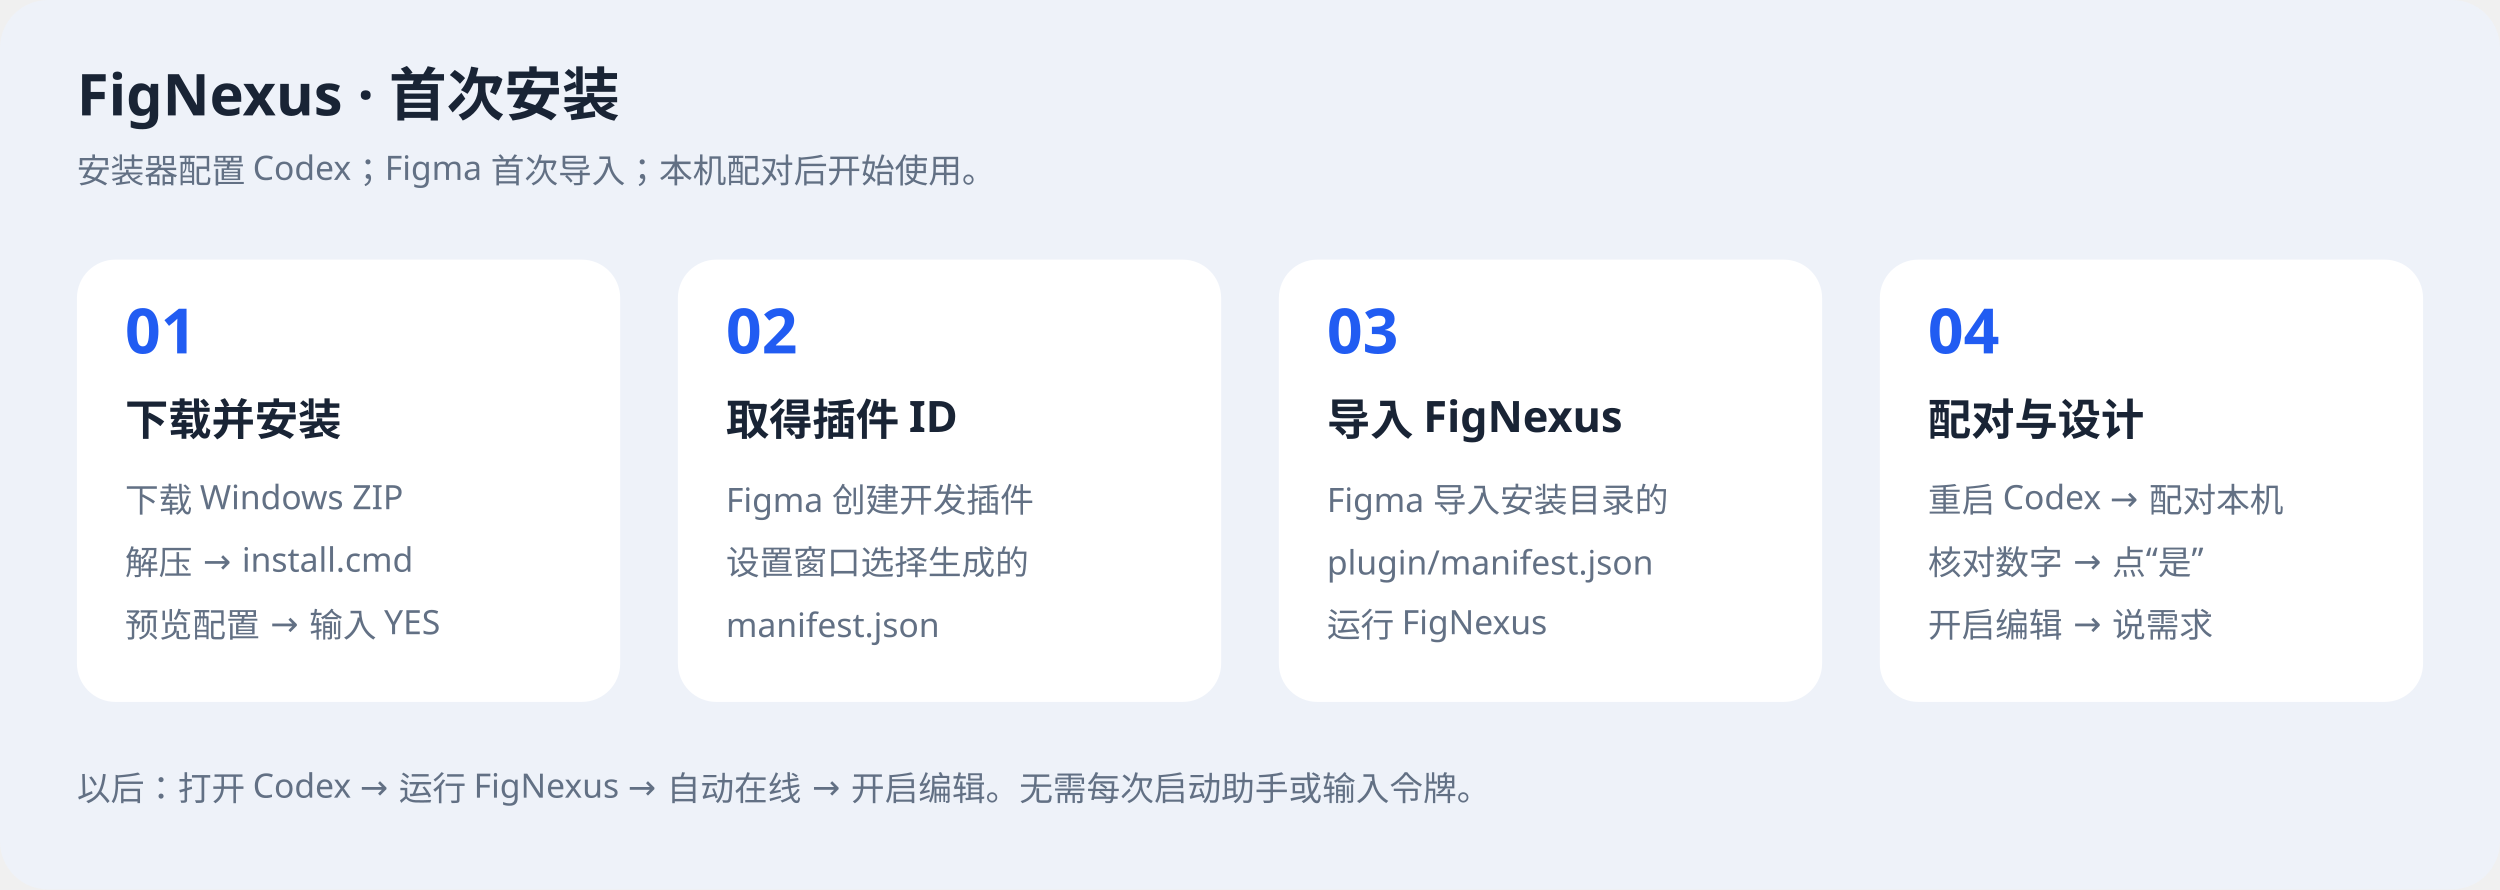
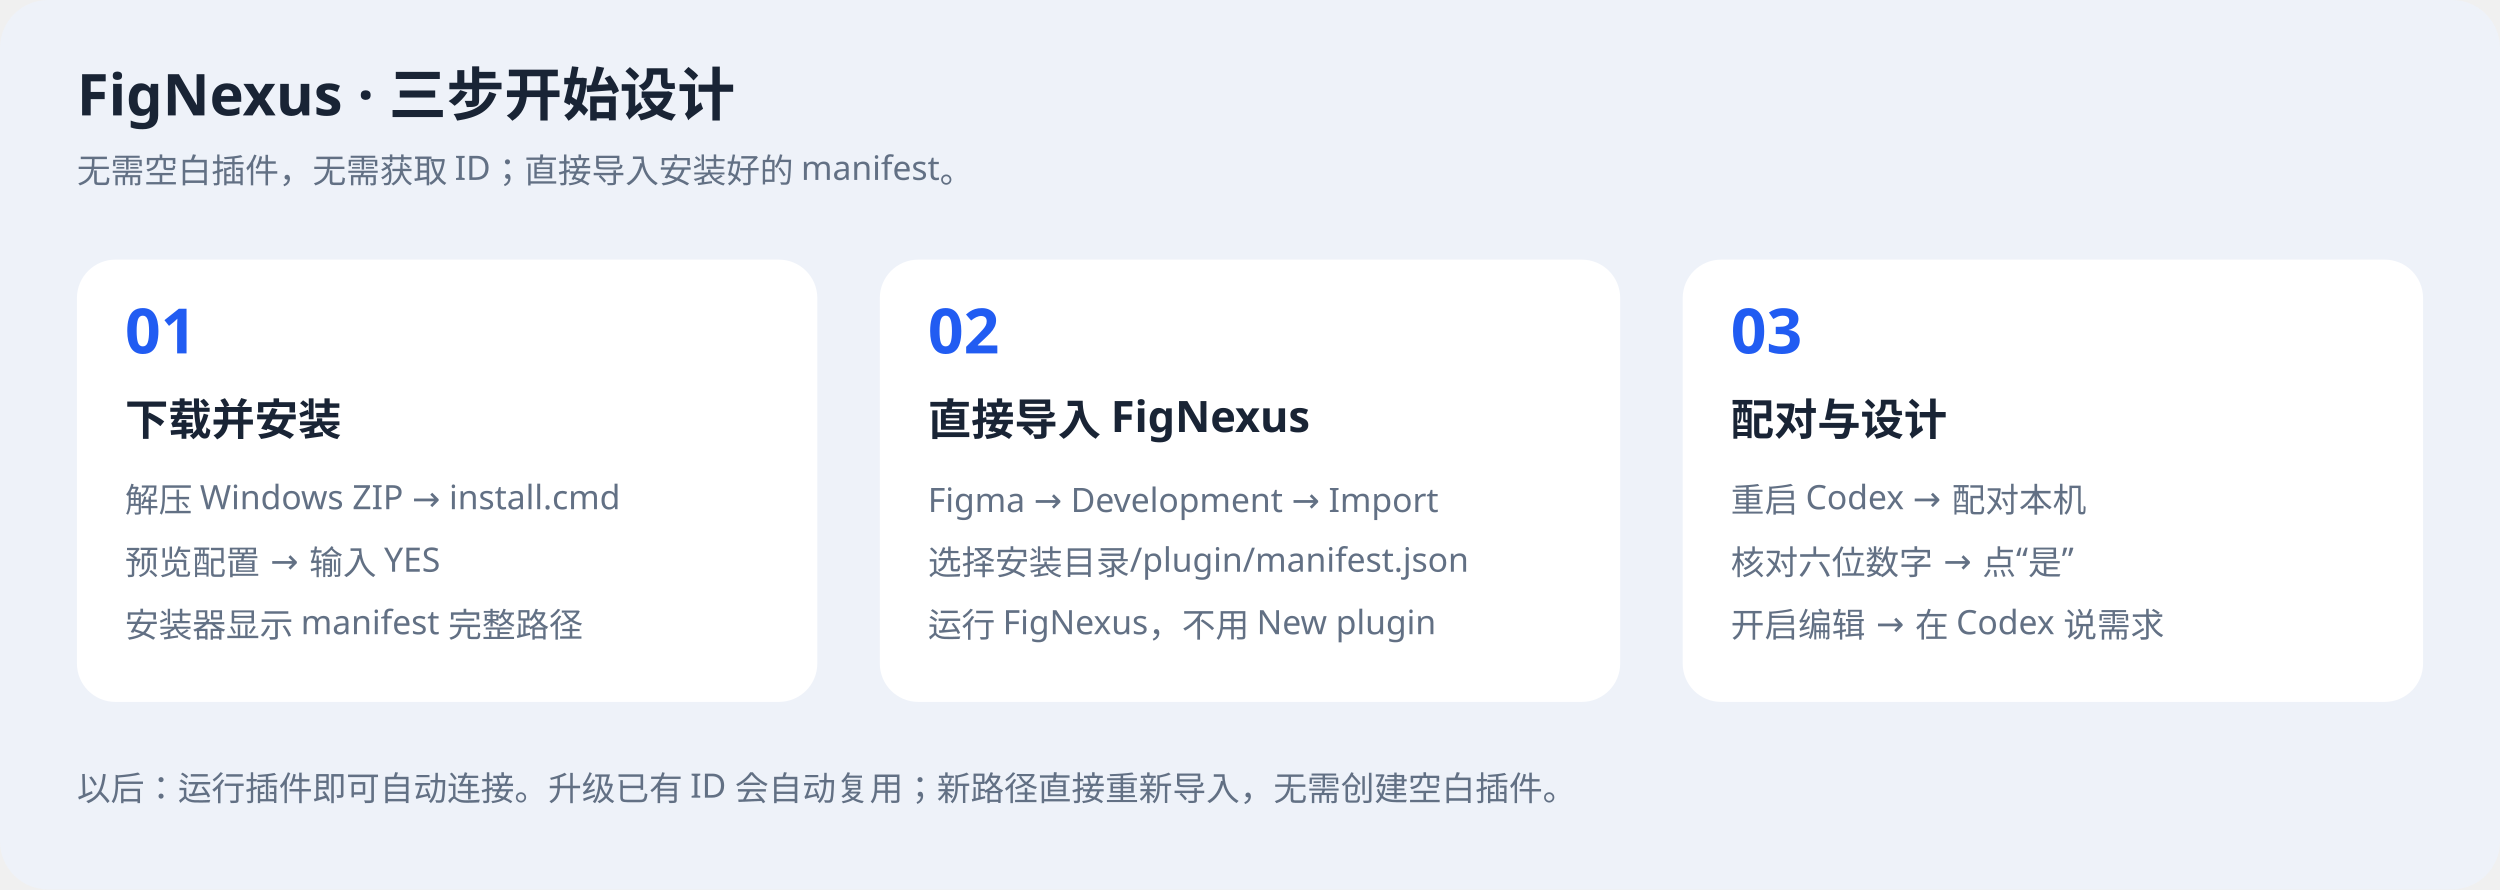
<svg xmlns="http://www.w3.org/2000/svg" width="1040" height="370" viewBox="0 0 1040 370">
  <rect width="1040" height="370" rx="20" fill="#eef2f9" />
  <g font-family="Segoe UI,Microsoft YaHei,sans-serif">
-     <text x="32" y="48" font-size="24" font-weight="700" fill="#192435">FigNexus · 首次安装</text>
-     <text x="32" y="76" font-size="14" fill="#627084">安装器配置 Codex；Figma 首次导入；本机配对后开始使用。</text>
+     <text x="32" y="48" font-size="24" font-weight="700" fill="#192435">FigNexus · 三步开始设计</text>
+     <text x="32" y="76" font-size="14" fill="#627084">无需空白插件，无需获取 ID；直接导入安装好的 manifest。</text>
    <g fill="white">
-       <rect x="32" y="108" width="226" height="184" rx="16" />
-       <rect x="282" y="108" width="226" height="184" rx="16" />
-       <rect x="532" y="108" width="226" height="184" rx="16" />
-       <rect x="782" y="108" width="226" height="184" rx="16" />
+       <rect x="32" y="108" width="308" height="184" rx="16" />
+       <rect x="366" y="108" width="308" height="184" rx="16" />
+       <rect x="700" y="108" width="308" height="184" rx="16" />
    </g>
    <g fill="#215cf2" font-size="26" font-weight="700">
      <text x="52" y="147">01</text>
-       <text x="302" y="147">02</text>
-       <text x="552" y="147">03</text>
-       <text x="802" y="147">04</text>
+       <text x="386" y="147">02</text>
+       <text x="720" y="147">03</text>
    </g>
    <g fill="#192435" font-size="18" font-weight="600">
      <text x="52" y="181">下载并安装</text>
-       <text x="302" y="181">取得插件 ID</text>
-       <text x="552" y="181">导入 FigNexus</text>
-       <text x="802" y="181">配对与设计</text>
+       <text x="386" y="181">直接导入 FigNexus</text>
+       <text x="720" y="181">配对与设计</text>
    </g>
    <g fill="#627084" font-size="14">
-       <text x="52" y="213">下载 Windows ZIP</text>
-       <text x="52" y="239">解压 → install.cmd</text>
-       <text x="52" y="265">预览配置 → 输入 YES</text>
-       <text x="302" y="213">Figma 创建开发插件</text>
-       <text x="302" y="239">设置窗口选择生成的</text>
-       <text x="302" y="265">manifest.json</text>
-       <text x="552" y="213">Figma 导入安装目录的</text>
-       <text x="552" y="239">plugin/manifest.json</text>
-       <text x="552" y="265">运行 FigNexus</text>
-       <text x="802" y="213">重启 Codex → 配对本机</text>
-       <text x="802" y="239">核对数字 → 点“是”</text>
-       <text x="802" y="265">开启编辑 → 说需求</text>
-       <text x="32" y="333">以后：打开 Codex → 运行 FigNexus → 自动在线 → 开启编辑。无需每次启动助手或输入令牌。</text>
+       <text x="52" y="213">解压 Windows ZIP → install.cmd</text>
+       <text x="52" y="239">预览配置 → 输入 YES</text>
+       <text x="52" y="265">安装器显示 manifest 完整路径</text>
+       <text x="386" y="213">Figma → Development → Import</text>
+       <text x="386" y="239">选择安装目录/plugin/manifest.json</text>
+       <text x="386" y="265">运行 FigNexus，不用 New plugin</text>
+       <text x="720" y="213">重启 Codex → 配对本机</text>
+       <text x="720" y="239">核对六位数字 → 点“是”</text>
+       <text x="720" y="265">开启编辑 → 在 Codex 说需求</text>
+       <text x="32" y="333">以后：运行插件即可自动连接。升级已有 ID 会自动复用；新路径直接重新导入，无需创建空白插件。</text>
    </g>
  </g>
</svg>
